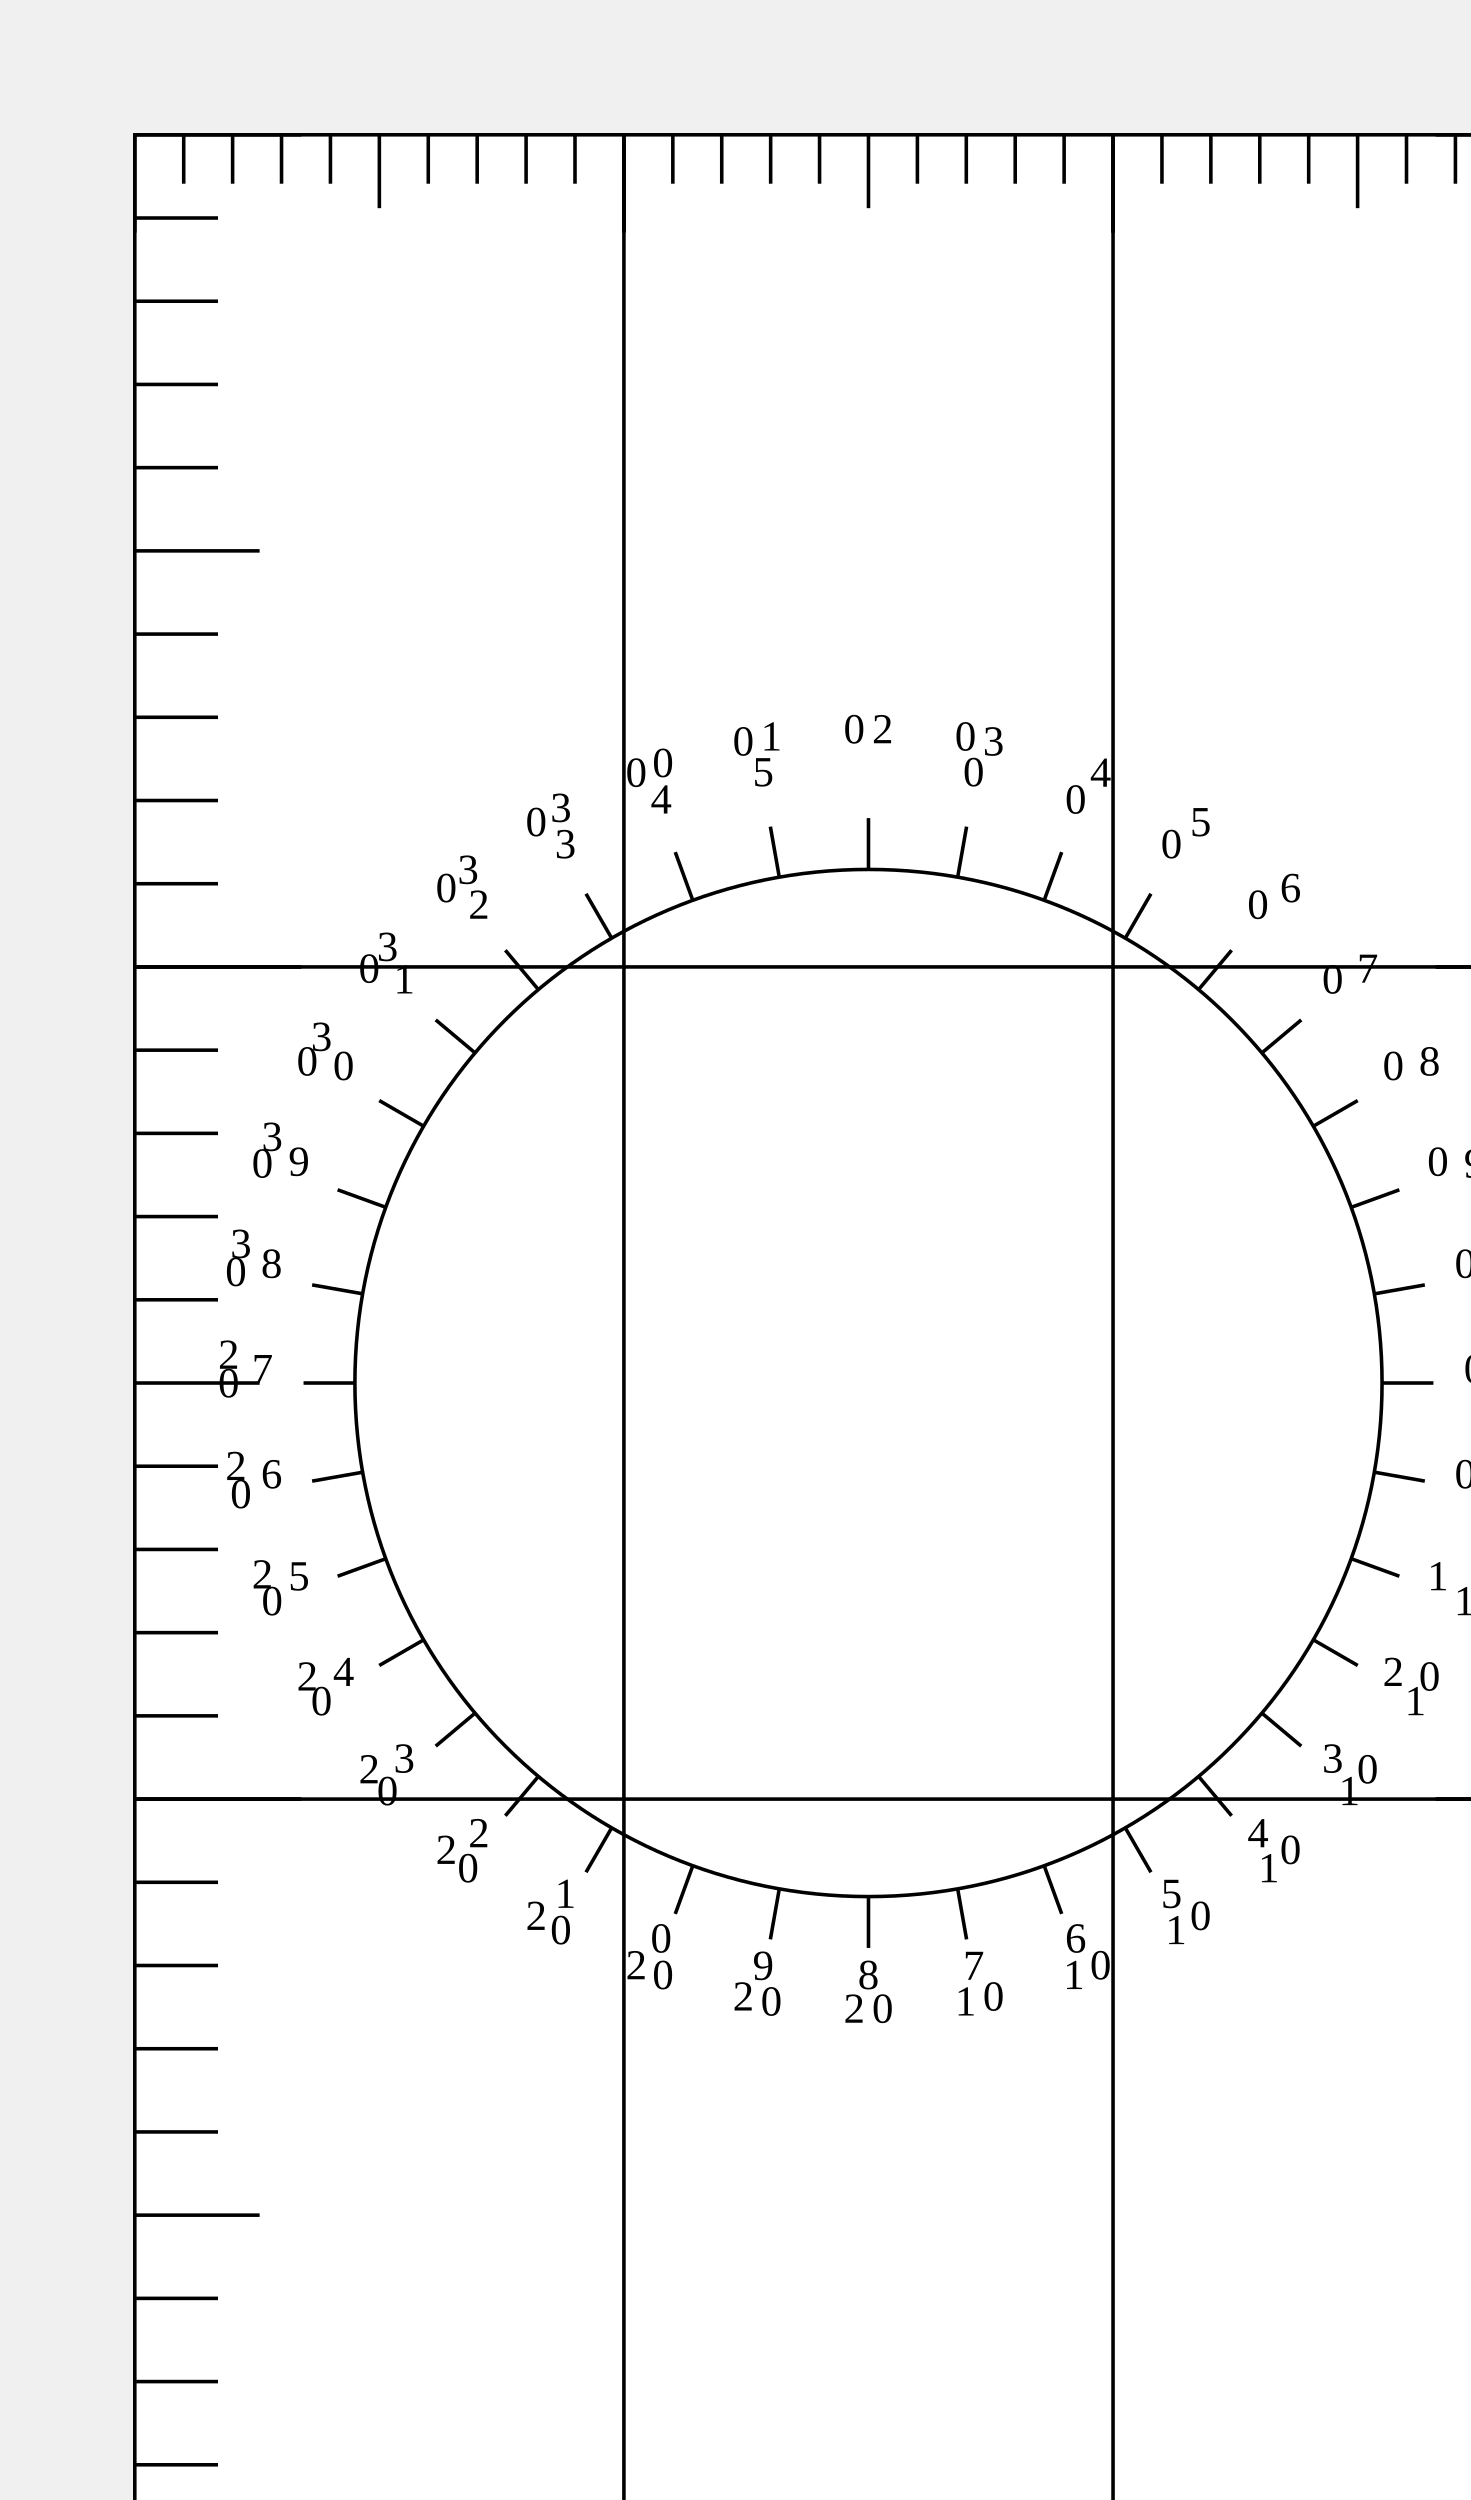
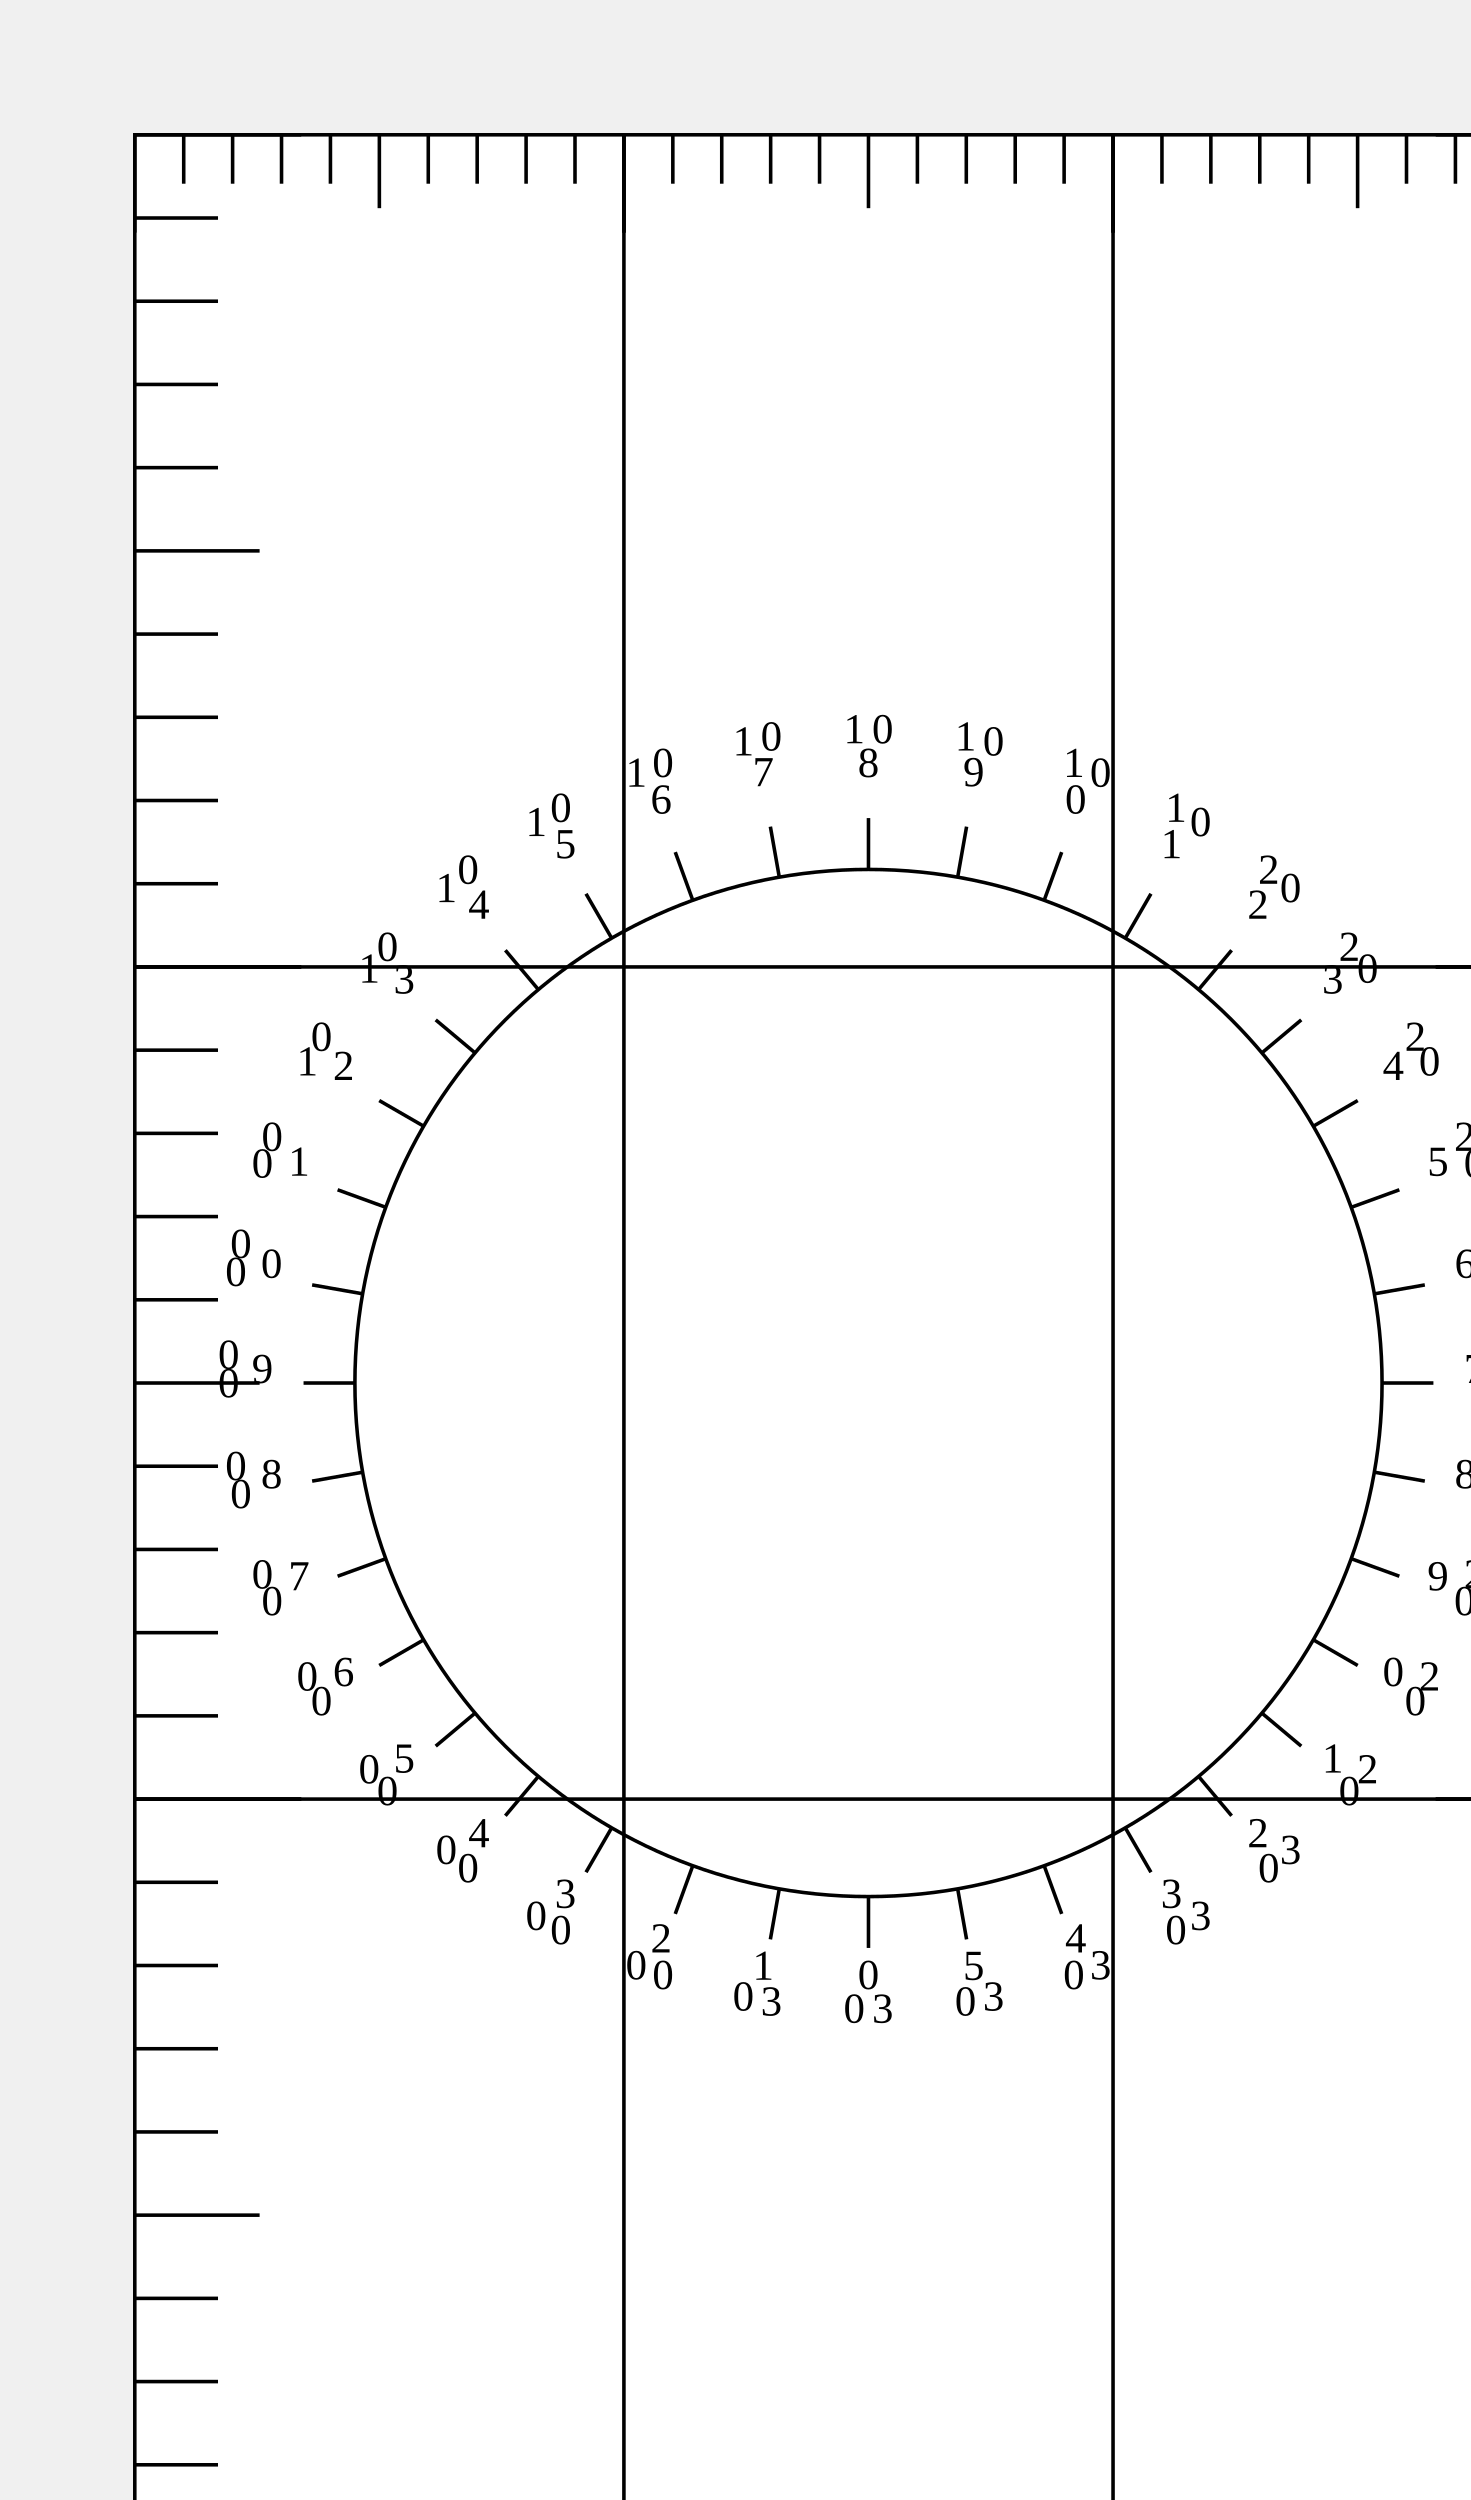
<svg xmlns="http://www.w3.org/2000/svg" baseProfile="full" height="100%" version="1.1" width="100%">
  <defs />
  <rect fill="white" height="185.2mm" stroke="black" width="108.858mm" x="10.0mm" y="10.0mm" />
  <line stroke="black" x1="10.0mm" x2="10.0mm" y1="10.0mm" y2="17.257mm" />
  <line stroke="black" x1="13.629mm" x2="13.629mm" y1="10.0mm" y2="13.629mm" />
  <line stroke="black" x1="17.257mm" x2="17.257mm" y1="10.0mm" y2="13.629mm" />
  <line stroke="black" x1="20.886mm" x2="20.886mm" y1="10.0mm" y2="13.629mm" />
  <line stroke="black" x1="24.514mm" x2="24.514mm" y1="10.0mm" y2="13.629mm" />
  <line stroke="black" x1="28.143mm" x2="28.143mm" y1="10.0mm" y2="15.443mm" />
  <line stroke="black" x1="31.772mm" x2="31.772mm" y1="10.0mm" y2="13.629mm" />
  <line stroke="black" x1="35.4mm" x2="35.4mm" y1="10.0mm" y2="13.629mm" />
  <line stroke="black" x1="39.029mm" x2="39.029mm" y1="10.0mm" y2="13.629mm" />
  <line stroke="black" x1="42.657mm" x2="42.657mm" y1="10.0mm" y2="13.629mm" />
  <line stroke="black" x1="46.286mm" x2="46.286mm" y1="10.0mm" y2="17.257mm" />
  <line stroke="black" x1="46.286mm" x2="46.286mm" y1="195.2mm" y2="187.943mm" />
  <line stroke="black" x1="42.657mm" x2="42.657mm" y1="195.2mm" y2="191.571mm" />
  <line stroke="black" x1="39.029mm" x2="39.029mm" y1="195.2mm" y2="191.571mm" />
  <line stroke="black" x1="35.4mm" x2="35.4mm" y1="195.2mm" y2="191.571mm" />
  <line stroke="black" x1="31.772mm" x2="31.772mm" y1="195.2mm" y2="191.571mm" />
  <line stroke="black" x1="28.143mm" x2="28.143mm" y1="195.2mm" y2="189.757mm" />
  <line stroke="black" x1="24.514mm" x2="24.514mm" y1="195.2mm" y2="191.571mm" />
  <line stroke="black" x1="20.886mm" x2="20.886mm" y1="195.2mm" y2="191.571mm" />
  <line stroke="black" x1="17.257mm" x2="17.257mm" y1="195.2mm" y2="191.571mm" />
  <line stroke="black" x1="13.629mm" x2="13.629mm" y1="195.2mm" y2="191.571mm" />
-   <line stroke="black" x1="10.0mm" x2="10.0mm" y1="195.2mm" y2="187.943mm" />
+   <line stroke="black" x1="10.0mm" x2="10mm" y1="195.2mm" y2="187.943mm" />
  <line stroke="black" x1="46.286mm" x2="46.286mm" y1="10.0mm" y2="17.257mm" />
  <line stroke="black" x1="49.915mm" x2="49.915mm" y1="10.0mm" y2="13.629mm" />
  <line stroke="black" x1="53.543mm" x2="53.543mm" y1="10.0mm" y2="13.629mm" />
  <line stroke="black" x1="57.172mm" x2="57.172mm" y1="10.0mm" y2="13.629mm" />
  <line stroke="black" x1="60.8mm" x2="60.8mm" y1="10.0mm" y2="13.629mm" />
  <line stroke="black" x1="64.429mm" x2="64.429mm" y1="10.0mm" y2="15.443mm" />
  <line stroke="black" x1="68.058mm" x2="68.058mm" y1="10.0mm" y2="13.629mm" />
  <line stroke="black" x1="71.686mm" x2="71.686mm" y1="10.0mm" y2="13.629mm" />
  <line stroke="black" x1="75.315mm" x2="75.315mm" y1="10.0mm" y2="13.629mm" />
  <line stroke="black" x1="78.943mm" x2="78.943mm" y1="10.0mm" y2="13.629mm" />
  <line stroke="black" x1="82.572mm" x2="82.572mm" y1="10.0mm" y2="17.257mm" />
  <line stroke="black" x1="82.572mm" x2="82.572mm" y1="195.2mm" y2="187.943mm" />
  <line stroke="black" x1="78.943mm" x2="78.943mm" y1="195.2mm" y2="191.571mm" />
  <line stroke="black" x1="75.315mm" x2="75.315mm" y1="195.2mm" y2="191.571mm" />
  <line stroke="black" x1="71.686mm" x2="71.686mm" y1="195.2mm" y2="191.571mm" />
  <line stroke="black" x1="68.058mm" x2="68.058mm" y1="195.2mm" y2="191.571mm" />
  <line stroke="black" x1="64.429mm" x2="64.429mm" y1="195.2mm" y2="189.757mm" />
  <line stroke="black" x1="60.8mm" x2="60.8mm" y1="195.2mm" y2="191.571mm" />
  <line stroke="black" x1="57.172mm" x2="57.172mm" y1="195.2mm" y2="191.571mm" />
  <line stroke="black" x1="53.543mm" x2="53.543mm" y1="195.2mm" y2="191.571mm" />
  <line stroke="black" x1="49.915mm" x2="49.915mm" y1="195.2mm" y2="191.571mm" />
  <line stroke="black" x1="46.286mm" x2="46.286mm" y1="195.2mm" y2="187.943mm" />
  <line stroke="black" x1="82.572mm" x2="82.572mm" y1="10.0mm" y2="17.257mm" />
  <line stroke="black" x1="86.2mm" x2="86.2mm" y1="10.0mm" y2="13.629mm" />
  <line stroke="black" x1="89.829mm" x2="89.829mm" y1="10.0mm" y2="13.629mm" />
  <line stroke="black" x1="93.458mm" x2="93.458mm" y1="10.0mm" y2="13.629mm" />
  <line stroke="black" x1="97.086mm" x2="97.086mm" y1="10.0mm" y2="13.629mm" />
  <line stroke="black" x1="100.715mm" x2="100.715mm" y1="10.0mm" y2="15.443mm" />
  <line stroke="black" x1="104.343mm" x2="104.343mm" y1="10.0mm" y2="13.629mm" />
  <line stroke="black" x1="107.972mm" x2="107.972mm" y1="10.0mm" y2="13.629mm" />
  <line stroke="black" x1="111.601mm" x2="111.601mm" y1="10.0mm" y2="13.629mm" />
  <line stroke="black" x1="115.229mm" x2="115.229mm" y1="10.0mm" y2="13.629mm" />
  <line stroke="black" x1="118.858mm" x2="118.858mm" y1="10.0mm" y2="17.257mm" />
  <line stroke="black" x1="118.858mm" x2="118.858mm" y1="195.2mm" y2="187.943mm" />
  <line stroke="black" x1="115.229mm" x2="115.229mm" y1="195.2mm" y2="191.571mm" />
  <line stroke="black" x1="111.601mm" x2="111.601mm" y1="195.2mm" y2="191.571mm" />
  <line stroke="black" x1="107.972mm" x2="107.972mm" y1="195.2mm" y2="191.571mm" />
  <line stroke="black" x1="104.343mm" x2="104.343mm" y1="195.2mm" y2="191.571mm" />
  <line stroke="black" x1="100.715mm" x2="100.715mm" y1="195.2mm" y2="189.757mm" />
  <line stroke="black" x1="97.086mm" x2="97.086mm" y1="195.2mm" y2="191.571mm" />
  <line stroke="black" x1="93.458mm" x2="93.458mm" y1="195.2mm" y2="191.571mm" />
  <line stroke="black" x1="89.829mm" x2="89.829mm" y1="195.2mm" y2="191.571mm" />
  <line stroke="black" x1="86.2mm" x2="86.2mm" y1="195.2mm" y2="191.571mm" />
  <line stroke="black" x1="82.572mm" x2="82.572mm" y1="195.2mm" y2="187.943mm" />
  <line stroke="black" x1="118.858mm" x2="106.511mm" y1="10.0mm" y2="10.0mm" />
  <line stroke="black" x1="118.858mm" x2="112.684mm" y1="16.173mm" y2="16.173mm" />
  <line stroke="black" x1="118.858mm" x2="112.684mm" y1="22.347mm" y2="22.347mm" />
  <line stroke="black" x1="118.858mm" x2="112.684mm" y1="28.52mm" y2="28.52mm" />
  <line stroke="black" x1="118.858mm" x2="112.684mm" y1="34.693mm" y2="34.693mm" />
  <line stroke="black" x1="118.858mm" x2="109.598mm" y1="40.867mm" y2="40.867mm" />
  <line stroke="black" x1="118.858mm" x2="112.684mm" y1="47.04mm" y2="47.04mm" />
  <line stroke="black" x1="118.858mm" x2="112.684mm" y1="53.213mm" y2="53.213mm" />
  <line stroke="black" x1="118.858mm" x2="112.684mm" y1="59.387mm" y2="59.387mm" />
  <line stroke="black" x1="118.858mm" x2="112.684mm" y1="65.56mm" y2="65.56mm" />
  <line stroke="black" x1="118.858mm" x2="106.511mm" y1="71.733mm" y2="71.733mm" />
  <line stroke="black" x1="10.0mm" x2="22.347mm" y1="71.733mm" y2="71.733mm" />
  <line stroke="black" x1="10mm" x2="16.173mm" y1="65.56mm" y2="65.56mm" />
  <line stroke="black" x1="10mm" x2="16.173mm" y1="59.387mm" y2="59.387mm" />
  <line stroke="black" x1="10mm" x2="16.173mm" y1="53.213mm" y2="53.213mm" />
  <line stroke="black" x1="10mm" x2="16.173mm" y1="47.04mm" y2="47.04mm" />
  <line stroke="black" x1="10mm" x2="19.26mm" y1="40.867mm" y2="40.867mm" />
  <line stroke="black" x1="10mm" x2="16.173mm" y1="34.693mm" y2="34.693mm" />
  <line stroke="black" x1="10mm" x2="16.173mm" y1="28.52mm" y2="28.52mm" />
  <line stroke="black" x1="10mm" x2="16.173mm" y1="22.347mm" y2="22.347mm" />
  <line stroke="black" x1="10mm" x2="16.173mm" y1="16.173mm" y2="16.173mm" />
-   <line stroke="black" x1="10mm" x2="22.347mm" y1="10.0mm" y2="10.0mm" />
+   <line stroke="black" x1="10mm" x2="22.347mm" y1="10.0mm" y2="10mm" />
  <line stroke="black" x1="118.858mm" x2="106.511mm" y1="71.733mm" y2="71.733mm" />
  <line stroke="black" x1="118.858mm" x2="112.684mm" y1="77.907mm" y2="77.907mm" />
  <line stroke="black" x1="118.858mm" x2="112.684mm" y1="84.08mm" y2="84.08mm" />
  <line stroke="black" x1="118.858mm" x2="112.684mm" y1="90.253mm" y2="90.253mm" />
  <line stroke="black" x1="118.858mm" x2="112.684mm" y1="96.427mm" y2="96.427mm" />
  <line stroke="black" x1="118.858mm" x2="109.598mm" y1="102.6mm" y2="102.6mm" />
  <line stroke="black" x1="118.858mm" x2="112.684mm" y1="108.773mm" y2="108.773mm" />
  <line stroke="black" x1="118.858mm" x2="112.684mm" y1="114.947mm" y2="114.947mm" />
  <line stroke="black" x1="118.858mm" x2="112.684mm" y1="121.12mm" y2="121.12mm" />
  <line stroke="black" x1="118.858mm" x2="112.684mm" y1="127.293mm" y2="127.293mm" />
  <line stroke="black" x1="118.858mm" x2="106.511mm" y1="133.467mm" y2="133.467mm" />
  <line stroke="black" x1="10.0mm" x2="22.347mm" y1="133.467mm" y2="133.467mm" />
  <line stroke="black" x1="10mm" x2="16.173mm" y1="127.293mm" y2="127.293mm" />
  <line stroke="black" x1="10mm" x2="16.173mm" y1="121.12mm" y2="121.12mm" />
  <line stroke="black" x1="10mm" x2="16.173mm" y1="114.947mm" y2="114.947mm" />
  <line stroke="black" x1="10mm" x2="16.173mm" y1="108.773mm" y2="108.773mm" />
  <line stroke="black" x1="10mm" x2="19.26mm" y1="102.6mm" y2="102.6mm" />
  <line stroke="black" x1="10mm" x2="16.173mm" y1="96.427mm" y2="96.427mm" />
  <line stroke="black" x1="10mm" x2="16.173mm" y1="90.253mm" y2="90.253mm" />
  <line stroke="black" x1="10mm" x2="16.173mm" y1="84.08mm" y2="84.08mm" />
  <line stroke="black" x1="10mm" x2="16.173mm" y1="77.907mm" y2="77.907mm" />
  <line stroke="black" x1="10mm" x2="22.347mm" y1="71.733mm" y2="71.733mm" />
  <line stroke="black" x1="118.858mm" x2="106.511mm" y1="133.467mm" y2="133.467mm" />
  <line stroke="black" x1="118.858mm" x2="112.684mm" y1="139.64mm" y2="139.64mm" />
  <line stroke="black" x1="118.858mm" x2="112.684mm" y1="145.813mm" y2="145.813mm" />
  <line stroke="black" x1="118.858mm" x2="112.684mm" y1="151.987mm" y2="151.987mm" />
  <line stroke="black" x1="118.858mm" x2="112.684mm" y1="158.16mm" y2="158.16mm" />
  <line stroke="black" x1="118.858mm" x2="109.598mm" y1="164.333mm" y2="164.333mm" />
  <line stroke="black" x1="118.858mm" x2="112.684mm" y1="170.507mm" y2="170.507mm" />
  <line stroke="black" x1="118.858mm" x2="112.684mm" y1="176.68mm" y2="176.68mm" />
  <line stroke="black" x1="118.858mm" x2="112.684mm" y1="182.853mm" y2="182.853mm" />
  <line stroke="black" x1="118.858mm" x2="112.684mm" y1="189.027mm" y2="189.027mm" />
  <line stroke="black" x1="118.858mm" x2="106.511mm" y1="195.2mm" y2="195.2mm" />
  <line stroke="black" x1="10.0mm" x2="22.347mm" y1="195.2mm" y2="195.2mm" />
  <line stroke="black" x1="10mm" x2="16.173mm" y1="189.027mm" y2="189.027mm" />
  <line stroke="black" x1="10mm" x2="16.173mm" y1="182.853mm" y2="182.853mm" />
  <line stroke="black" x1="10mm" x2="16.173mm" y1="176.68mm" y2="176.68mm" />
  <line stroke="black" x1="10mm" x2="16.173mm" y1="170.507mm" y2="170.507mm" />
  <line stroke="black" x1="10mm" x2="19.26mm" y1="164.333mm" y2="164.333mm" />
  <line stroke="black" x1="10mm" x2="16.173mm" y1="158.16mm" y2="158.16mm" />
  <line stroke="black" x1="10mm" x2="16.173mm" y1="151.987mm" y2="151.987mm" />
  <line stroke="black" x1="10mm" x2="16.173mm" y1="145.813mm" y2="145.813mm" />
  <line stroke="black" x1="10mm" x2="16.173mm" y1="139.64mm" y2="139.64mm" />
  <line stroke="black" x1="10mm" x2="22.347mm" y1="133.467mm" y2="133.467mm" />
  <line stroke="black" x1="10.0mm" x2="118.858mm" y1="71.733mm" y2="71.733mm" />
  <line stroke="black" x1="10.0mm" x2="118.858mm" y1="133.467mm" y2="133.467mm" />
  <line stroke="black" x1="46.286mm" x2="46.286mm" y1="10.0mm" y2="195.2mm" />
  <line stroke="black" x1="82.572mm" x2="82.572mm" y1="10.0mm" y2="195.2mm" />
  <circle cx="64.429mm" cy="102.6mm" fill="none" r="38.1mm" stroke="black" />
+   <line stroke="black" x1="64.429mm" x2="64.429mm" y1="140.7mm" y2="144.51mm" />
+   <text rotate="0.0" text-anchor="middle" x="49.189mm" y="147.558mm">0</text>
+   <text rotate="0.0" text-anchor="middle" x="64.429mm" y="147.558mm">0</text>
+   <text rotate="0.0" text-anchor="middle" x="79.669mm" y="147.558mm">0</text>
+   <line stroke="black" x1="57.813mm" x2="57.151mm" y1="140.121mm" y2="143.874mm" />
+   <text rotate="10.0" text-anchor="middle" x="41.613mm" y="144.229mm">0</text>
+   <text rotate="10.0" text-anchor="middle" x="56.622mm" y="146.875mm">1</text>
+   <text rotate="10.0" text-anchor="middle" x="71.631mm" y="149.522mm">0</text>
+   <line stroke="black" x1="51.398mm" x2="50.095mm" y1="138.403mm" y2="141.983mm" />
+   <text rotate="20.0" text-anchor="middle" x="34.731mm" y="139.635mm">0</text>
+   <text rotate="20.0" text-anchor="middle" x="49.052mm" y="144.847mm">2</text>
+   <text rotate="20.0" text-anchor="middle" x="63.373mm" y="150.059mm">0</text>
+   <line stroke="black" x1="45.379mm" x2="43.474mm" y1="135.596mm" y2="138.895mm" />
+   <text rotate="30.0" text-anchor="middle" x="28.751mm" y="133.915mm">0</text>
+   <text rotate="30.0" text-anchor="middle" x="41.95mm" y="141.535mm">3</text>
+   <text rotate="30.0" text-anchor="middle" x="55.148mm" y="149.155mm">0</text>
+   <line stroke="black" x1="39.939mm" x2="37.49mm" y1="131.786mm" y2="134.705mm" />
+   <text rotate="40.0" text-anchor="middle" x="23.856mm" y="127.244mm">0</text>
+   <text rotate="40.0" text-anchor="middle" x="35.53mm" y="137.04mm">4</text>
+   <text rotate="40.0" text-anchor="middle" x="47.205mm" y="146.836mm">0</text>
+   <line stroke="black" x1="35.242mm" x2="32.324mm" y1="127.09mm" y2="129.539mm" />
+   <text rotate="50.0" text-anchor="middle" x="20.193mm" y="119.824mm">0</text>
+   <text rotate="50.0" text-anchor="middle" x="29.989mm" y="131.499mm">5</text>
+   <text rotate="50.0" text-anchor="middle" x="39.785mm" y="143.173mm">0</text>
+   <line stroke="black" x1="31.433mm" x2="28.134mm" y1="121.65mm" y2="123.555mm" />
+   <text rotate="60.0" text-anchor="middle" x="17.874mm" y="111.881mm">0</text>
+   <text rotate="60.0" text-anchor="middle" x="25.494mm" y="125.079mm">6</text>
+   <text rotate="60.0" text-anchor="middle" x="33.114mm" y="138.277mm">0</text>
+   <line stroke="black" x1="28.626mm" x2="25.046mm" y1="115.631mm" y2="116.934mm" />
+   <text rotate="70.0" text-anchor="middle" x="16.97mm" y="103.656mm">0</text>
+   <text rotate="70.0" text-anchor="middle" x="22.182mm" y="117.977mm">7</text>
+   <text rotate="70.0" text-anchor="middle" x="27.394mm" y="132.298mm">0</text>
+   <line stroke="black" x1="26.908mm" x2="23.155mm" y1="109.216mm" y2="109.878mm" />
+   <text rotate="80.0" text-anchor="middle" x="17.507mm" y="95.398mm">0</text>
+   <text rotate="80.0" text-anchor="middle" x="20.154mm" y="110.407mm">8</text>
+   <text rotate="80.0" text-anchor="middle" x="22.8mm" y="125.415mm">0</text>
+   <line stroke="black" x1="26.329mm" x2="22.519mm" y1="102.6mm" y2="102.6mm" />
+   <text rotate="90.0" text-anchor="middle" x="19.471mm" y="87.36mm">0</text>
+   <text rotate="90.0" text-anchor="middle" x="19.471mm" y="102.6mm">9</text>
+   <text rotate="90.0" text-anchor="middle" x="19.471mm" y="117.84mm">0</text>
+   <line stroke="black" x1="26.908mm" x2="23.155mm" y1="95.984mm" y2="95.322mm" />
+   <text rotate="100.0" text-anchor="middle" x="22.8mm" y="79.785mm">1</text>
+   <text rotate="100.0" text-anchor="middle" x="20.154mm" y="94.793mm">0</text>
+   <text rotate="100.0" text-anchor="middle" x="17.507mm" y="109.802mm">0</text>
+   <line stroke="black" x1="28.626mm" x2="25.046mm" y1="89.569mm" y2="88.266mm" />
+   <text rotate="110.0" text-anchor="middle" x="27.394mm" y="72.902mm">1</text>
+   <text rotate="110.0" text-anchor="middle" x="22.182mm" y="87.223mm">1</text>
+   <text rotate="110.0" text-anchor="middle" x="16.97mm" y="101.544mm">0</text>
+   <line stroke="black" x1="31.433mm" x2="28.134mm" y1="83.55mm" y2="81.645mm" />
+   <text rotate="120.0" text-anchor="middle" x="33.114mm" y="66.923mm">1</text>
+   <text rotate="120.0" text-anchor="middle" x="25.494mm" y="80.121mm">2</text>
+   <text rotate="120.0" text-anchor="middle" x="17.874mm" y="93.319mm">0</text>
+   <line stroke="black" x1="35.242mm" x2="32.324mm" y1="78.11mm" y2="75.661mm" />
+   <text rotate="130.0" text-anchor="middle" x="39.785mm" y="62.027mm">1</text>
+   <text rotate="130.0" text-anchor="middle" x="29.989mm" y="73.701mm">3</text>
+   <text rotate="130.0" text-anchor="middle" x="20.193mm" y="85.376mm">0</text>
+   <line stroke="black" x1="39.939mm" x2="37.49mm" y1="73.414mm" y2="70.495mm" />
+   <text rotate="140.0" text-anchor="middle" x="47.205mm" y="58.364mm">1</text>
+   <text rotate="140.0" text-anchor="middle" x="35.53mm" y="68.16mm">4</text>
+   <text rotate="140.0" text-anchor="middle" x="23.856mm" y="77.956mm">0</text>
+   <line stroke="black" x1="45.379mm" x2="43.474mm" y1="69.604mm" y2="66.305mm" />
+   <text rotate="150.0" text-anchor="middle" x="55.148mm" y="56.045mm">1</text>
+   <text rotate="150.0" text-anchor="middle" x="41.95mm" y="63.665mm">5</text>
+   <text rotate="150.0" text-anchor="middle" x="28.751mm" y="71.285mm">0</text>
+   <line stroke="black" x1="51.398mm" x2="50.095mm" y1="66.797mm" y2="63.217mm" />
+   <text rotate="160.0" text-anchor="middle" x="63.373mm" y="55.141mm">1</text>
+   <text rotate="160.0" text-anchor="middle" x="49.052mm" y="60.353mm">6</text>
+   <text rotate="160.0" text-anchor="middle" x="34.731mm" y="65.565mm">0</text>
+   <line stroke="black" x1="57.813mm" x2="57.151mm" y1="65.079mm" y2="61.326mm" />
+   <text rotate="170.0" text-anchor="middle" x="71.631mm" y="55.678mm">1</text>
+   <text rotate="170.0" text-anchor="middle" x="56.622mm" y="58.325mm">7</text>
+   <text rotate="170.0" text-anchor="middle" x="41.613mm" y="60.971mm">0</text>
  <line stroke="black" x1="64.429mm" x2="64.429mm" y1="64.5mm" y2="60.69mm" />
-   <text rotate="0.0" text-anchor="middle" x="49.189mm" y="57.642mm">0</text>
+   <text rotate="180.0" text-anchor="middle" x="79.669mm" y="57.642mm">1</text>
+   <text rotate="180.0" text-anchor="middle" x="64.429mm" y="57.642mm">8</text>
+   <text rotate="180.0" text-anchor="middle" x="49.189mm" y="57.642mm">0</text>
  <line stroke="black" x1="71.045mm" x2="71.707mm" y1="65.079mm" y2="61.326mm" />
-   <text rotate="10.0" text-anchor="middle" x="57.227mm" y="55.678mm">1</text>
-   <text rotate="10.0" text-anchor="middle" x="72.236mm" y="58.325mm">0</text>
+   <text rotate="190.0" text-anchor="middle" x="87.244mm" y="60.971mm">1</text>
+   <text rotate="190.0" text-anchor="middle" x="72.236mm" y="58.325mm">9</text>
+   <text rotate="190.0" text-anchor="middle" x="57.227mm" y="55.678mm">0</text>
  <line stroke="black" x1="77.46mm" x2="78.763mm" y1="66.797mm" y2="63.217mm" />
-   <text rotate="20.0" text-anchor="middle" x="65.485mm" y="55.141mm">2</text>
-   <text rotate="20.0" text-anchor="middle" x="79.806mm" y="60.353mm">0</text>
+   <text rotate="200.0" text-anchor="middle" x="94.127mm" y="65.565mm">2</text>
+   <text rotate="200.0" text-anchor="middle" x="79.806mm" y="60.353mm">0</text>
+   <text rotate="200.0" text-anchor="middle" x="65.485mm" y="55.141mm">0</text>
  <line stroke="black" x1="83.479mm" x2="85.384mm" y1="69.604mm" y2="66.305mm" />
-   <text rotate="30.0" text-anchor="middle" x="73.71mm" y="56.045mm">3</text>
-   <text rotate="30.0" text-anchor="middle" x="86.908mm" y="63.665mm">0</text>
+   <text rotate="210.0" text-anchor="middle" x="100.106mm" y="71.285mm">2</text>
+   <text rotate="210.0" text-anchor="middle" x="86.908mm" y="63.665mm">1</text>
+   <text rotate="210.0" text-anchor="middle" x="73.71mm" y="56.045mm">0</text>
  <line stroke="black" x1="88.919mm" x2="91.368mm" y1="73.414mm" y2="70.495mm" />
-   <text rotate="40.0" text-anchor="middle" x="81.653mm" y="58.364mm">4</text>
-   <text rotate="40.0" text-anchor="middle" x="93.328mm" y="68.16mm">0</text>
+   <text rotate="220.0" text-anchor="middle" x="105.002mm" y="77.956mm">2</text>
+   <text rotate="220.0" text-anchor="middle" x="93.328mm" y="68.16mm">2</text>
+   <text rotate="220.0" text-anchor="middle" x="81.653mm" y="58.364mm">0</text>
  <line stroke="black" x1="93.615mm" x2="96.534mm" y1="78.11mm" y2="75.661mm" />
-   <text rotate="50.0" text-anchor="middle" x="89.073mm" y="62.027mm">5</text>
-   <text rotate="50.0" text-anchor="middle" x="98.869mm" y="73.701mm">0</text>
+   <text rotate="230.0" text-anchor="middle" x="108.665mm" y="85.376mm">2</text>
+   <text rotate="230.0" text-anchor="middle" x="98.869mm" y="73.701mm">3</text>
+   <text rotate="230.0" text-anchor="middle" x="89.073mm" y="62.027mm">0</text>
  <line stroke="black" x1="97.425mm" x2="100.724mm" y1="83.55mm" y2="81.645mm" />
-   <text rotate="60.0" text-anchor="middle" x="95.744mm" y="66.923mm">6</text>
-   <text rotate="60.0" text-anchor="middle" x="103.364mm" y="80.121mm">0</text>
+   <text rotate="240.0" text-anchor="middle" x="110.984mm" y="93.319mm">2</text>
+   <text rotate="240.0" text-anchor="middle" x="103.364mm" y="80.121mm">4</text>
+   <text rotate="240.0" text-anchor="middle" x="95.744mm" y="66.923mm">0</text>
  <line stroke="black" x1="100.231mm" x2="103.812mm" y1="89.569mm" y2="88.266mm" />
-   <text rotate="70.0" text-anchor="middle" x="101.463mm" y="72.902mm">7</text>
-   <text rotate="70.0" text-anchor="middle" x="106.676mm" y="87.223mm">0</text>
+   <text rotate="250.0" text-anchor="middle" x="111.888mm" y="101.544mm">2</text>
+   <text rotate="250.0" text-anchor="middle" x="106.676mm" y="87.223mm">5</text>
+   <text rotate="250.0" text-anchor="middle" x="101.463mm" y="72.902mm">0</text>
  <line stroke="black" x1="101.95mm" x2="105.702mm" y1="95.984mm" y2="95.322mm" />
-   <text rotate="80.0" text-anchor="middle" x="106.058mm" y="79.785mm">8</text>
-   <text rotate="80.0" text-anchor="middle" x="108.704mm" y="94.793mm">0</text>
+   <text rotate="260.0" text-anchor="middle" x="111.351mm" y="109.802mm">2</text>
+   <text rotate="260.0" text-anchor="middle" x="108.704mm" y="94.793mm">6</text>
+   <text rotate="260.0" text-anchor="middle" x="106.058mm" y="79.785mm">0</text>
  <line stroke="black" x1="102.529mm" x2="106.339mm" y1="102.6mm" y2="102.6mm" />
-   <text rotate="90.0" text-anchor="middle" x="109.387mm" y="87.36mm">9</text>
-   <text rotate="90.0" text-anchor="middle" x="109.387mm" y="102.6mm">0</text>
+   <text rotate="270.0" text-anchor="middle" x="109.387mm" y="117.84mm">2</text>
+   <text rotate="270.0" text-anchor="middle" x="109.387mm" y="102.6mm">7</text>
+   <text rotate="270.0" text-anchor="middle" x="109.387mm" y="87.36mm">0</text>
  <line stroke="black" x1="101.95mm" x2="105.702mm" y1="109.216mm" y2="109.878mm" />
-   <text rotate="100.0" text-anchor="middle" x="111.351mm" y="95.398mm">1</text>
-   <text rotate="100.0" text-anchor="middle" x="108.704mm" y="110.407mm">0</text>
-   <text rotate="100.0" text-anchor="middle" x="106.058mm" y="125.415mm">0</text>
+   <text rotate="280.0" text-anchor="middle" x="106.058mm" y="125.415mm">2</text>
+   <text rotate="280.0" text-anchor="middle" x="108.704mm" y="110.407mm">8</text>
+   <text rotate="280.0" text-anchor="middle" x="111.351mm" y="95.398mm">0</text>
  <line stroke="black" x1="100.231mm" x2="103.812mm" y1="115.631mm" y2="116.934mm" />
-   <text rotate="110.0" text-anchor="middle" x="111.888mm" y="103.656mm">1</text>
-   <text rotate="110.0" text-anchor="middle" x="106.676mm" y="117.977mm">1</text>
-   <text rotate="110.0" text-anchor="middle" x="101.463mm" y="132.298mm">0</text>
+   <text rotate="290.0" text-anchor="middle" x="101.463mm" y="132.298mm">2</text>
+   <text rotate="290.0" text-anchor="middle" x="106.676mm" y="117.977mm">9</text>
+   <text rotate="290.0" text-anchor="middle" x="111.888mm" y="103.656mm">0</text>
  <line stroke="black" x1="97.425mm" x2="100.724mm" y1="121.65mm" y2="123.555mm" />
-   <text rotate="120.0" text-anchor="middle" x="110.984mm" y="111.881mm">1</text>
-   <text rotate="120.0" text-anchor="middle" x="103.364mm" y="125.079mm">2</text>
-   <text rotate="120.0" text-anchor="middle" x="95.744mm" y="138.277mm">0</text>
+   <text rotate="300.0" text-anchor="middle" x="95.744mm" y="138.277mm">3</text>
+   <text rotate="300.0" text-anchor="middle" x="103.364mm" y="125.079mm">0</text>
+   <text rotate="300.0" text-anchor="middle" x="110.984mm" y="111.881mm">0</text>
  <line stroke="black" x1="93.615mm" x2="96.534mm" y1="127.09mm" y2="129.539mm" />
-   <text rotate="130.0" text-anchor="middle" x="108.665mm" y="119.824mm">1</text>
-   <text rotate="130.0" text-anchor="middle" x="98.869mm" y="131.499mm">3</text>
-   <text rotate="130.0" text-anchor="middle" x="89.073mm" y="143.173mm">0</text>
+   <text rotate="310.0" text-anchor="middle" x="89.073mm" y="143.173mm">3</text>
+   <text rotate="310.0" text-anchor="middle" x="98.869mm" y="131.499mm">1</text>
+   <text rotate="310.0" text-anchor="middle" x="108.665mm" y="119.824mm">0</text>
  <line stroke="black" x1="88.919mm" x2="91.368mm" y1="131.786mm" y2="134.705mm" />
-   <text rotate="140.0" text-anchor="middle" x="105.002mm" y="127.244mm">1</text>
-   <text rotate="140.0" text-anchor="middle" x="93.328mm" y="137.04mm">4</text>
-   <text rotate="140.0" text-anchor="middle" x="81.653mm" y="146.836mm">0</text>
+   <text rotate="320.0" text-anchor="middle" x="81.653mm" y="146.836mm">3</text>
+   <text rotate="320.0" text-anchor="middle" x="93.328mm" y="137.04mm">2</text>
+   <text rotate="320.0" text-anchor="middle" x="105.002mm" y="127.244mm">0</text>
  <line stroke="black" x1="83.479mm" x2="85.384mm" y1="135.596mm" y2="138.895mm" />
-   <text rotate="150.0" text-anchor="middle" x="100.106mm" y="133.915mm">1</text>
-   <text rotate="150.0" text-anchor="middle" x="86.908mm" y="141.535mm">5</text>
-   <text rotate="150.0" text-anchor="middle" x="73.71mm" y="149.155mm">0</text>
+   <text rotate="330.0" text-anchor="middle" x="73.71mm" y="149.155mm">3</text>
+   <text rotate="330.0" text-anchor="middle" x="86.908mm" y="141.535mm">3</text>
+   <text rotate="330.0" text-anchor="middle" x="100.106mm" y="133.915mm">0</text>
  <line stroke="black" x1="77.46mm" x2="78.763mm" y1="138.403mm" y2="141.983mm" />
-   <text rotate="160.0" text-anchor="middle" x="94.127mm" y="139.635mm">1</text>
-   <text rotate="160.0" text-anchor="middle" x="79.806mm" y="144.847mm">6</text>
-   <text rotate="160.0" text-anchor="middle" x="65.485mm" y="150.059mm">0</text>
+   <text rotate="340.0" text-anchor="middle" x="65.485mm" y="150.059mm">3</text>
+   <text rotate="340.0" text-anchor="middle" x="79.806mm" y="144.847mm">4</text>
+   <text rotate="340.0" text-anchor="middle" x="94.127mm" y="139.635mm">0</text>
  <line stroke="black" x1="71.045mm" x2="71.707mm" y1="140.121mm" y2="143.874mm" />
-   <text rotate="170.0" text-anchor="middle" x="87.244mm" y="144.229mm">1</text>
-   <text rotate="170.0" text-anchor="middle" x="72.236mm" y="146.875mm">7</text>
-   <text rotate="170.0" text-anchor="middle" x="57.227mm" y="149.522mm">0</text>
-   <line stroke="black" x1="64.429mm" x2="64.429mm" y1="140.7mm" y2="144.51mm" />
-   <text rotate="180.0" text-anchor="middle" x="79.669mm" y="147.558mm">1</text>
-   <text rotate="180.0" text-anchor="middle" x="64.429mm" y="147.558mm">8</text>
-   <text rotate="180.0" text-anchor="middle" x="49.189mm" y="147.558mm">0</text>
-   <line stroke="black" x1="57.813mm" x2="57.151mm" y1="140.121mm" y2="143.874mm" />
-   <text rotate="190.0" text-anchor="middle" x="71.631mm" y="149.522mm">1</text>
-   <text rotate="190.0" text-anchor="middle" x="56.622mm" y="146.875mm">9</text>
-   <text rotate="190.0" text-anchor="middle" x="41.613mm" y="144.229mm">0</text>
-   <line stroke="black" x1="51.398mm" x2="50.095mm" y1="138.403mm" y2="141.983mm" />
-   <text rotate="200.0" text-anchor="middle" x="63.373mm" y="150.059mm">2</text>
-   <text rotate="200.0" text-anchor="middle" x="49.052mm" y="144.847mm">0</text>
-   <text rotate="200.0" text-anchor="middle" x="34.731mm" y="139.635mm">0</text>
-   <line stroke="black" x1="45.379mm" x2="43.474mm" y1="135.596mm" y2="138.895mm" />
-   <text rotate="210.0" text-anchor="middle" x="55.148mm" y="149.155mm">2</text>
-   <text rotate="210.0" text-anchor="middle" x="41.95mm" y="141.535mm">1</text>
-   <text rotate="210.0" text-anchor="middle" x="28.751mm" y="133.915mm">0</text>
-   <line stroke="black" x1="39.939mm" x2="37.49mm" y1="131.786mm" y2="134.705mm" />
-   <text rotate="220.0" text-anchor="middle" x="47.205mm" y="146.836mm">2</text>
-   <text rotate="220.0" text-anchor="middle" x="35.53mm" y="137.04mm">2</text>
-   <text rotate="220.0" text-anchor="middle" x="23.856mm" y="127.244mm">0</text>
-   <line stroke="black" x1="35.242mm" x2="32.324mm" y1="127.09mm" y2="129.539mm" />
-   <text rotate="230.0" text-anchor="middle" x="39.785mm" y="143.173mm">2</text>
-   <text rotate="230.0" text-anchor="middle" x="29.989mm" y="131.499mm">3</text>
-   <text rotate="230.0" text-anchor="middle" x="20.193mm" y="119.824mm">0</text>
-   <line stroke="black" x1="31.433mm" x2="28.134mm" y1="121.65mm" y2="123.555mm" />
-   <text rotate="240.0" text-anchor="middle" x="33.114mm" y="138.277mm">2</text>
-   <text rotate="240.0" text-anchor="middle" x="25.494mm" y="125.079mm">4</text>
-   <text rotate="240.0" text-anchor="middle" x="17.874mm" y="111.881mm">0</text>
-   <line stroke="black" x1="28.626mm" x2="25.046mm" y1="115.631mm" y2="116.934mm" />
-   <text rotate="250.0" text-anchor="middle" x="27.394mm" y="132.298mm">2</text>
-   <text rotate="250.0" text-anchor="middle" x="22.182mm" y="117.977mm">5</text>
-   <text rotate="250.0" text-anchor="middle" x="16.97mm" y="103.656mm">0</text>
-   <line stroke="black" x1="26.908mm" x2="23.155mm" y1="109.216mm" y2="109.878mm" />
-   <text rotate="260.0" text-anchor="middle" x="22.8mm" y="125.415mm">2</text>
-   <text rotate="260.0" text-anchor="middle" x="20.154mm" y="110.407mm">6</text>
-   <text rotate="260.0" text-anchor="middle" x="17.507mm" y="95.398mm">0</text>
-   <line stroke="black" x1="26.329mm" x2="22.519mm" y1="102.6mm" y2="102.6mm" />
-   <text rotate="270.0" text-anchor="middle" x="19.471mm" y="117.84mm">2</text>
-   <text rotate="270.0" text-anchor="middle" x="19.471mm" y="102.6mm">7</text>
-   <text rotate="270.0" text-anchor="middle" x="19.471mm" y="87.36mm">0</text>
-   <line stroke="black" x1="26.908mm" x2="23.155mm" y1="95.984mm" y2="95.322mm" />
-   <text rotate="280.0" text-anchor="middle" x="17.507mm" y="109.802mm">2</text>
-   <text rotate="280.0" text-anchor="middle" x="20.154mm" y="94.793mm">8</text>
-   <text rotate="280.0" text-anchor="middle" x="22.8mm" y="79.785mm">0</text>
-   <line stroke="black" x1="28.626mm" x2="25.046mm" y1="89.569mm" y2="88.266mm" />
-   <text rotate="290.0" text-anchor="middle" x="16.97mm" y="101.544mm">2</text>
-   <text rotate="290.0" text-anchor="middle" x="22.182mm" y="87.223mm">9</text>
-   <text rotate="290.0" text-anchor="middle" x="27.394mm" y="72.902mm">0</text>
-   <line stroke="black" x1="31.433mm" x2="28.134mm" y1="83.55mm" y2="81.645mm" />
-   <text rotate="300.0" text-anchor="middle" x="17.874mm" y="93.319mm">3</text>
-   <text rotate="300.0" text-anchor="middle" x="25.494mm" y="80.121mm">0</text>
-   <text rotate="300.0" text-anchor="middle" x="33.114mm" y="66.923mm">0</text>
-   <line stroke="black" x1="35.242mm" x2="32.324mm" y1="78.11mm" y2="75.661mm" />
-   <text rotate="310.0" text-anchor="middle" x="20.193mm" y="85.376mm">3</text>
-   <text rotate="310.0" text-anchor="middle" x="29.989mm" y="73.701mm">1</text>
-   <text rotate="310.0" text-anchor="middle" x="39.785mm" y="62.027mm">0</text>
-   <line stroke="black" x1="39.939mm" x2="37.49mm" y1="73.414mm" y2="70.495mm" />
-   <text rotate="320.0" text-anchor="middle" x="23.856mm" y="77.956mm">3</text>
-   <text rotate="320.0" text-anchor="middle" x="35.53mm" y="68.16mm">2</text>
-   <text rotate="320.0" text-anchor="middle" x="47.205mm" y="58.364mm">0</text>
-   <line stroke="black" x1="45.379mm" x2="43.474mm" y1="69.604mm" y2="66.305mm" />
-   <text rotate="330.0" text-anchor="middle" x="28.751mm" y="71.285mm">3</text>
-   <text rotate="330.0" text-anchor="middle" x="41.95mm" y="63.665mm">3</text>
-   <text rotate="330.0" text-anchor="middle" x="55.148mm" y="56.045mm">0</text>
-   <line stroke="black" x1="51.398mm" x2="50.095mm" y1="66.797mm" y2="63.217mm" />
-   <text rotate="340.0" text-anchor="middle" x="34.731mm" y="65.565mm">3</text>
-   <text rotate="340.0" text-anchor="middle" x="49.052mm" y="60.353mm">4</text>
-   <text rotate="340.0" text-anchor="middle" x="63.373mm" y="55.141mm">0</text>
-   <line stroke="black" x1="57.813mm" x2="57.151mm" y1="65.079mm" y2="61.326mm" />
-   <text rotate="350.0" text-anchor="middle" x="41.613mm" y="60.971mm">3</text>
-   <text rotate="350.0" text-anchor="middle" x="56.622mm" y="58.325mm">5</text>
-   <text rotate="350.0" text-anchor="middle" x="71.631mm" y="55.678mm">0</text>
+   <text rotate="350.0" text-anchor="middle" x="57.227mm" y="149.522mm">3</text>
+   <text rotate="350.0" text-anchor="middle" x="72.236mm" y="146.875mm">5</text>
+   <text rotate="350.0" text-anchor="middle" x="87.244mm" y="144.229mm">0</text>
</svg>
